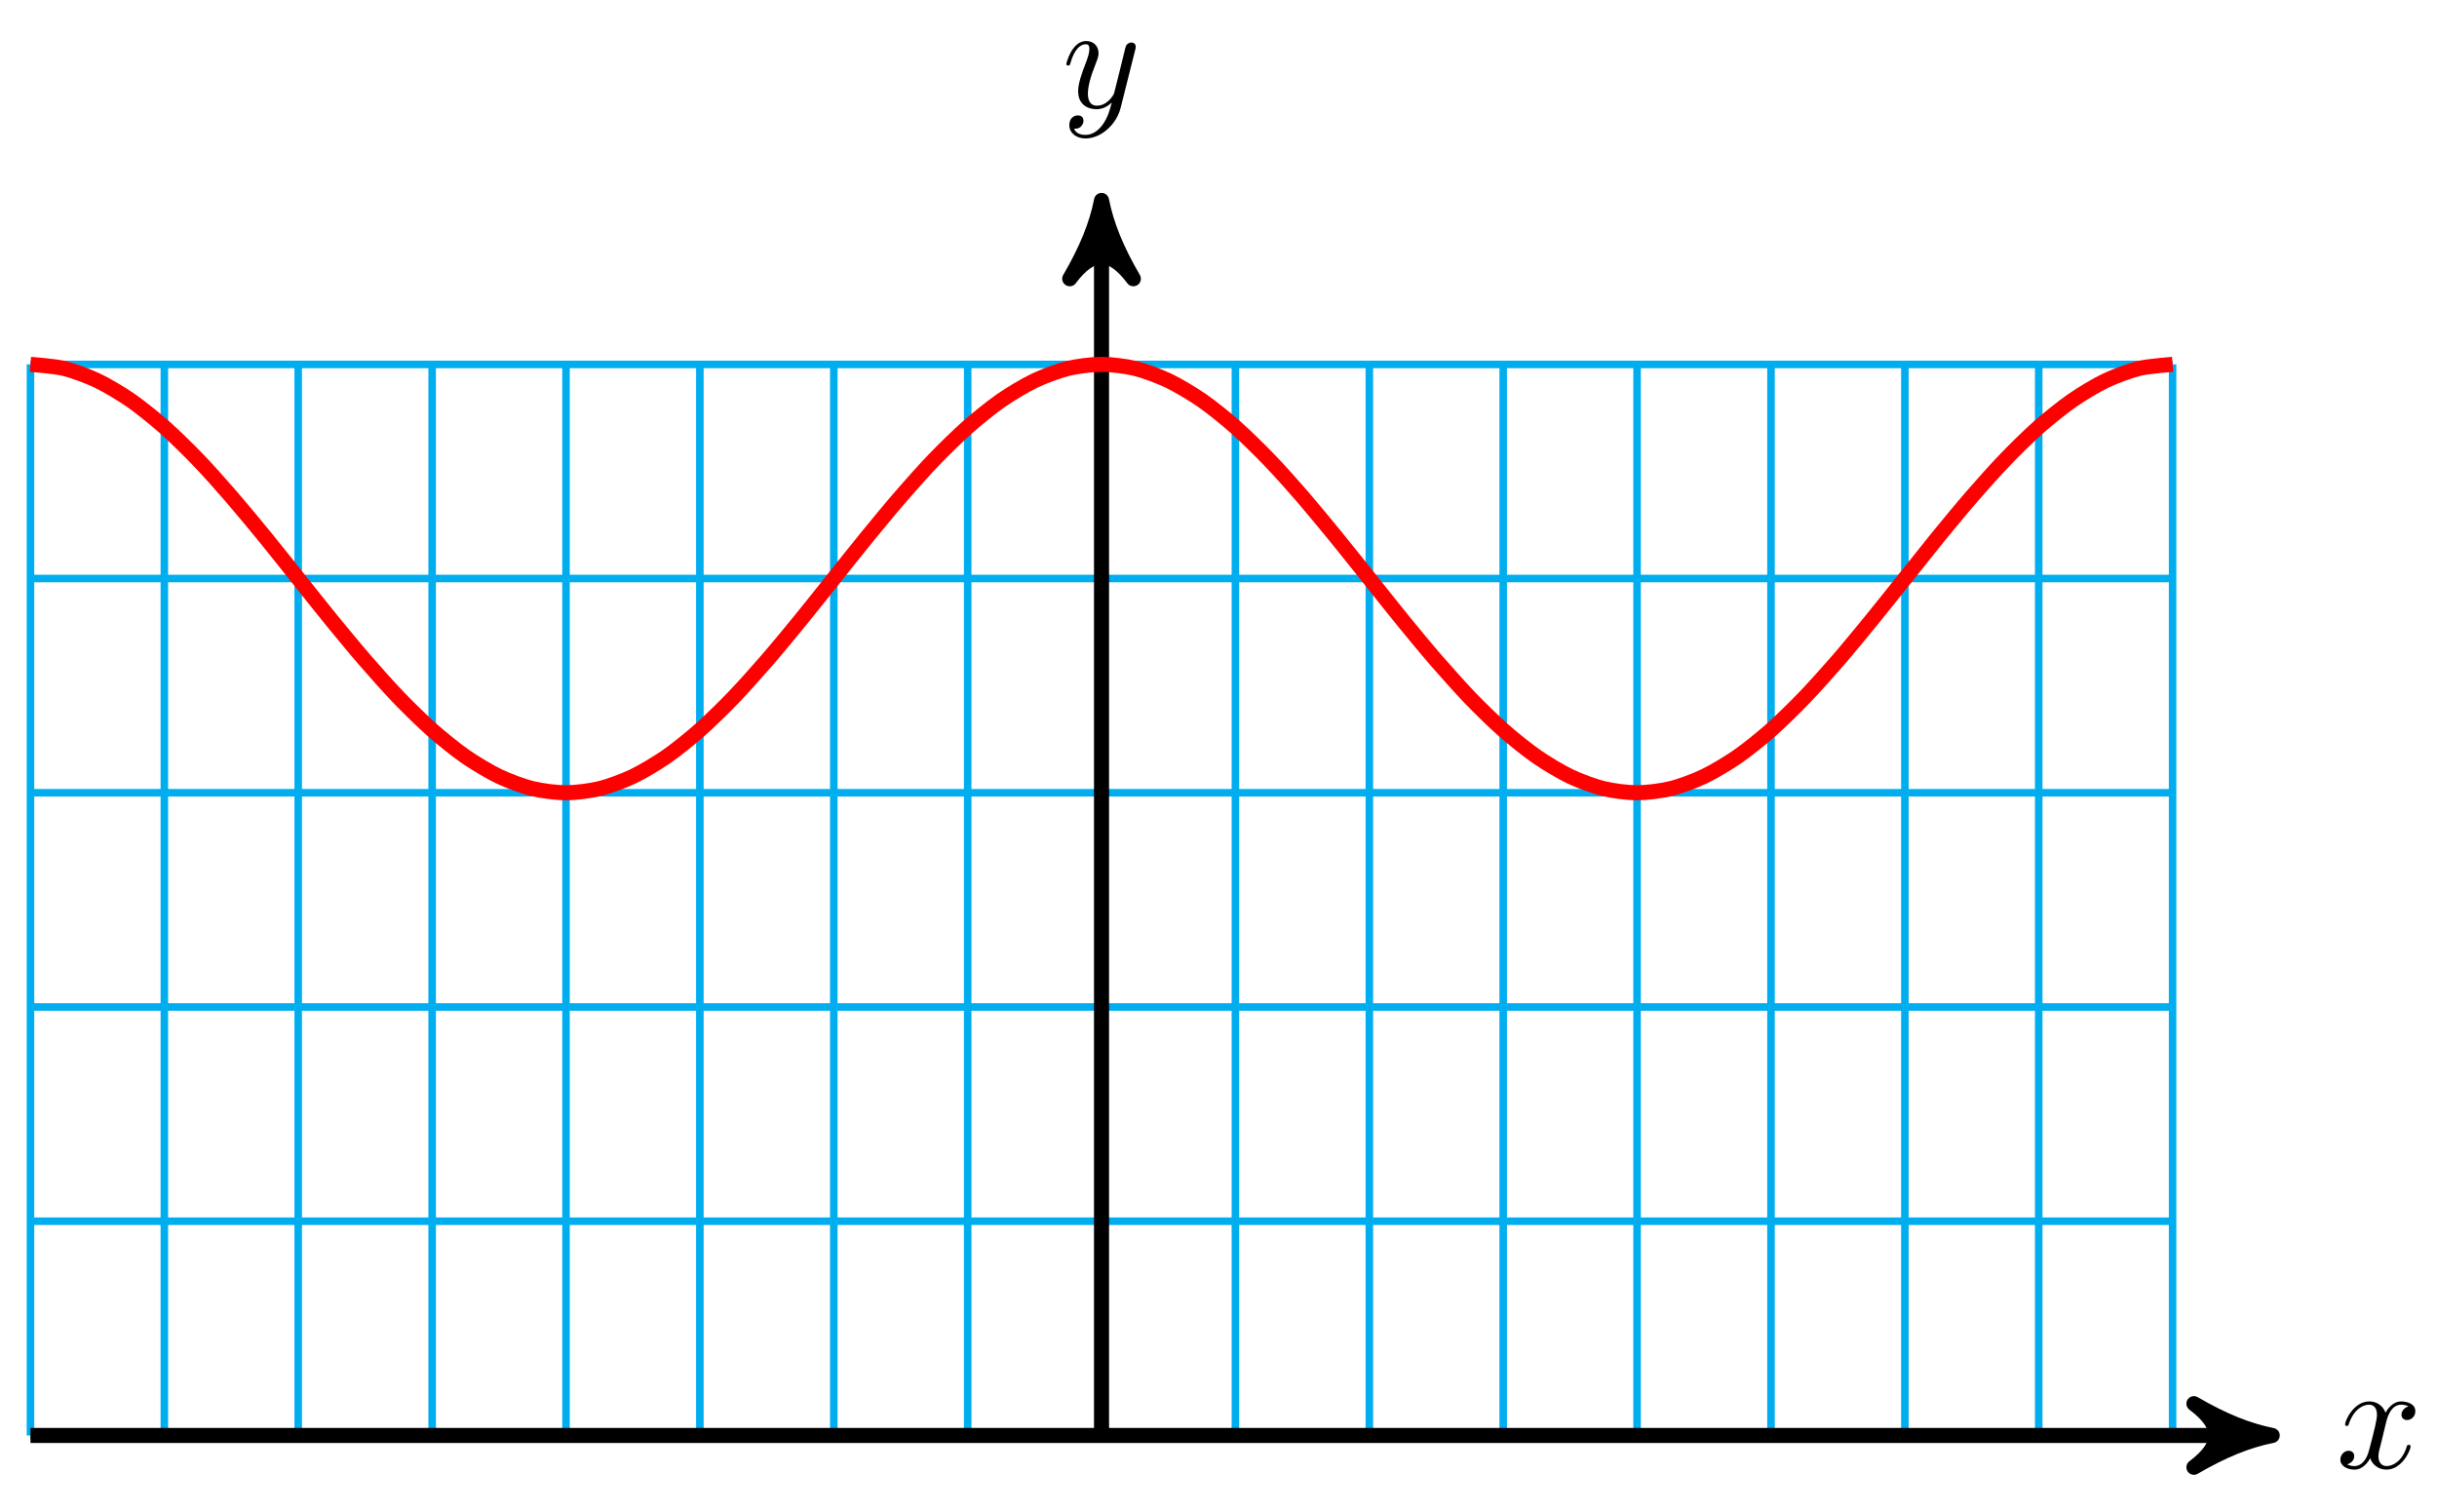
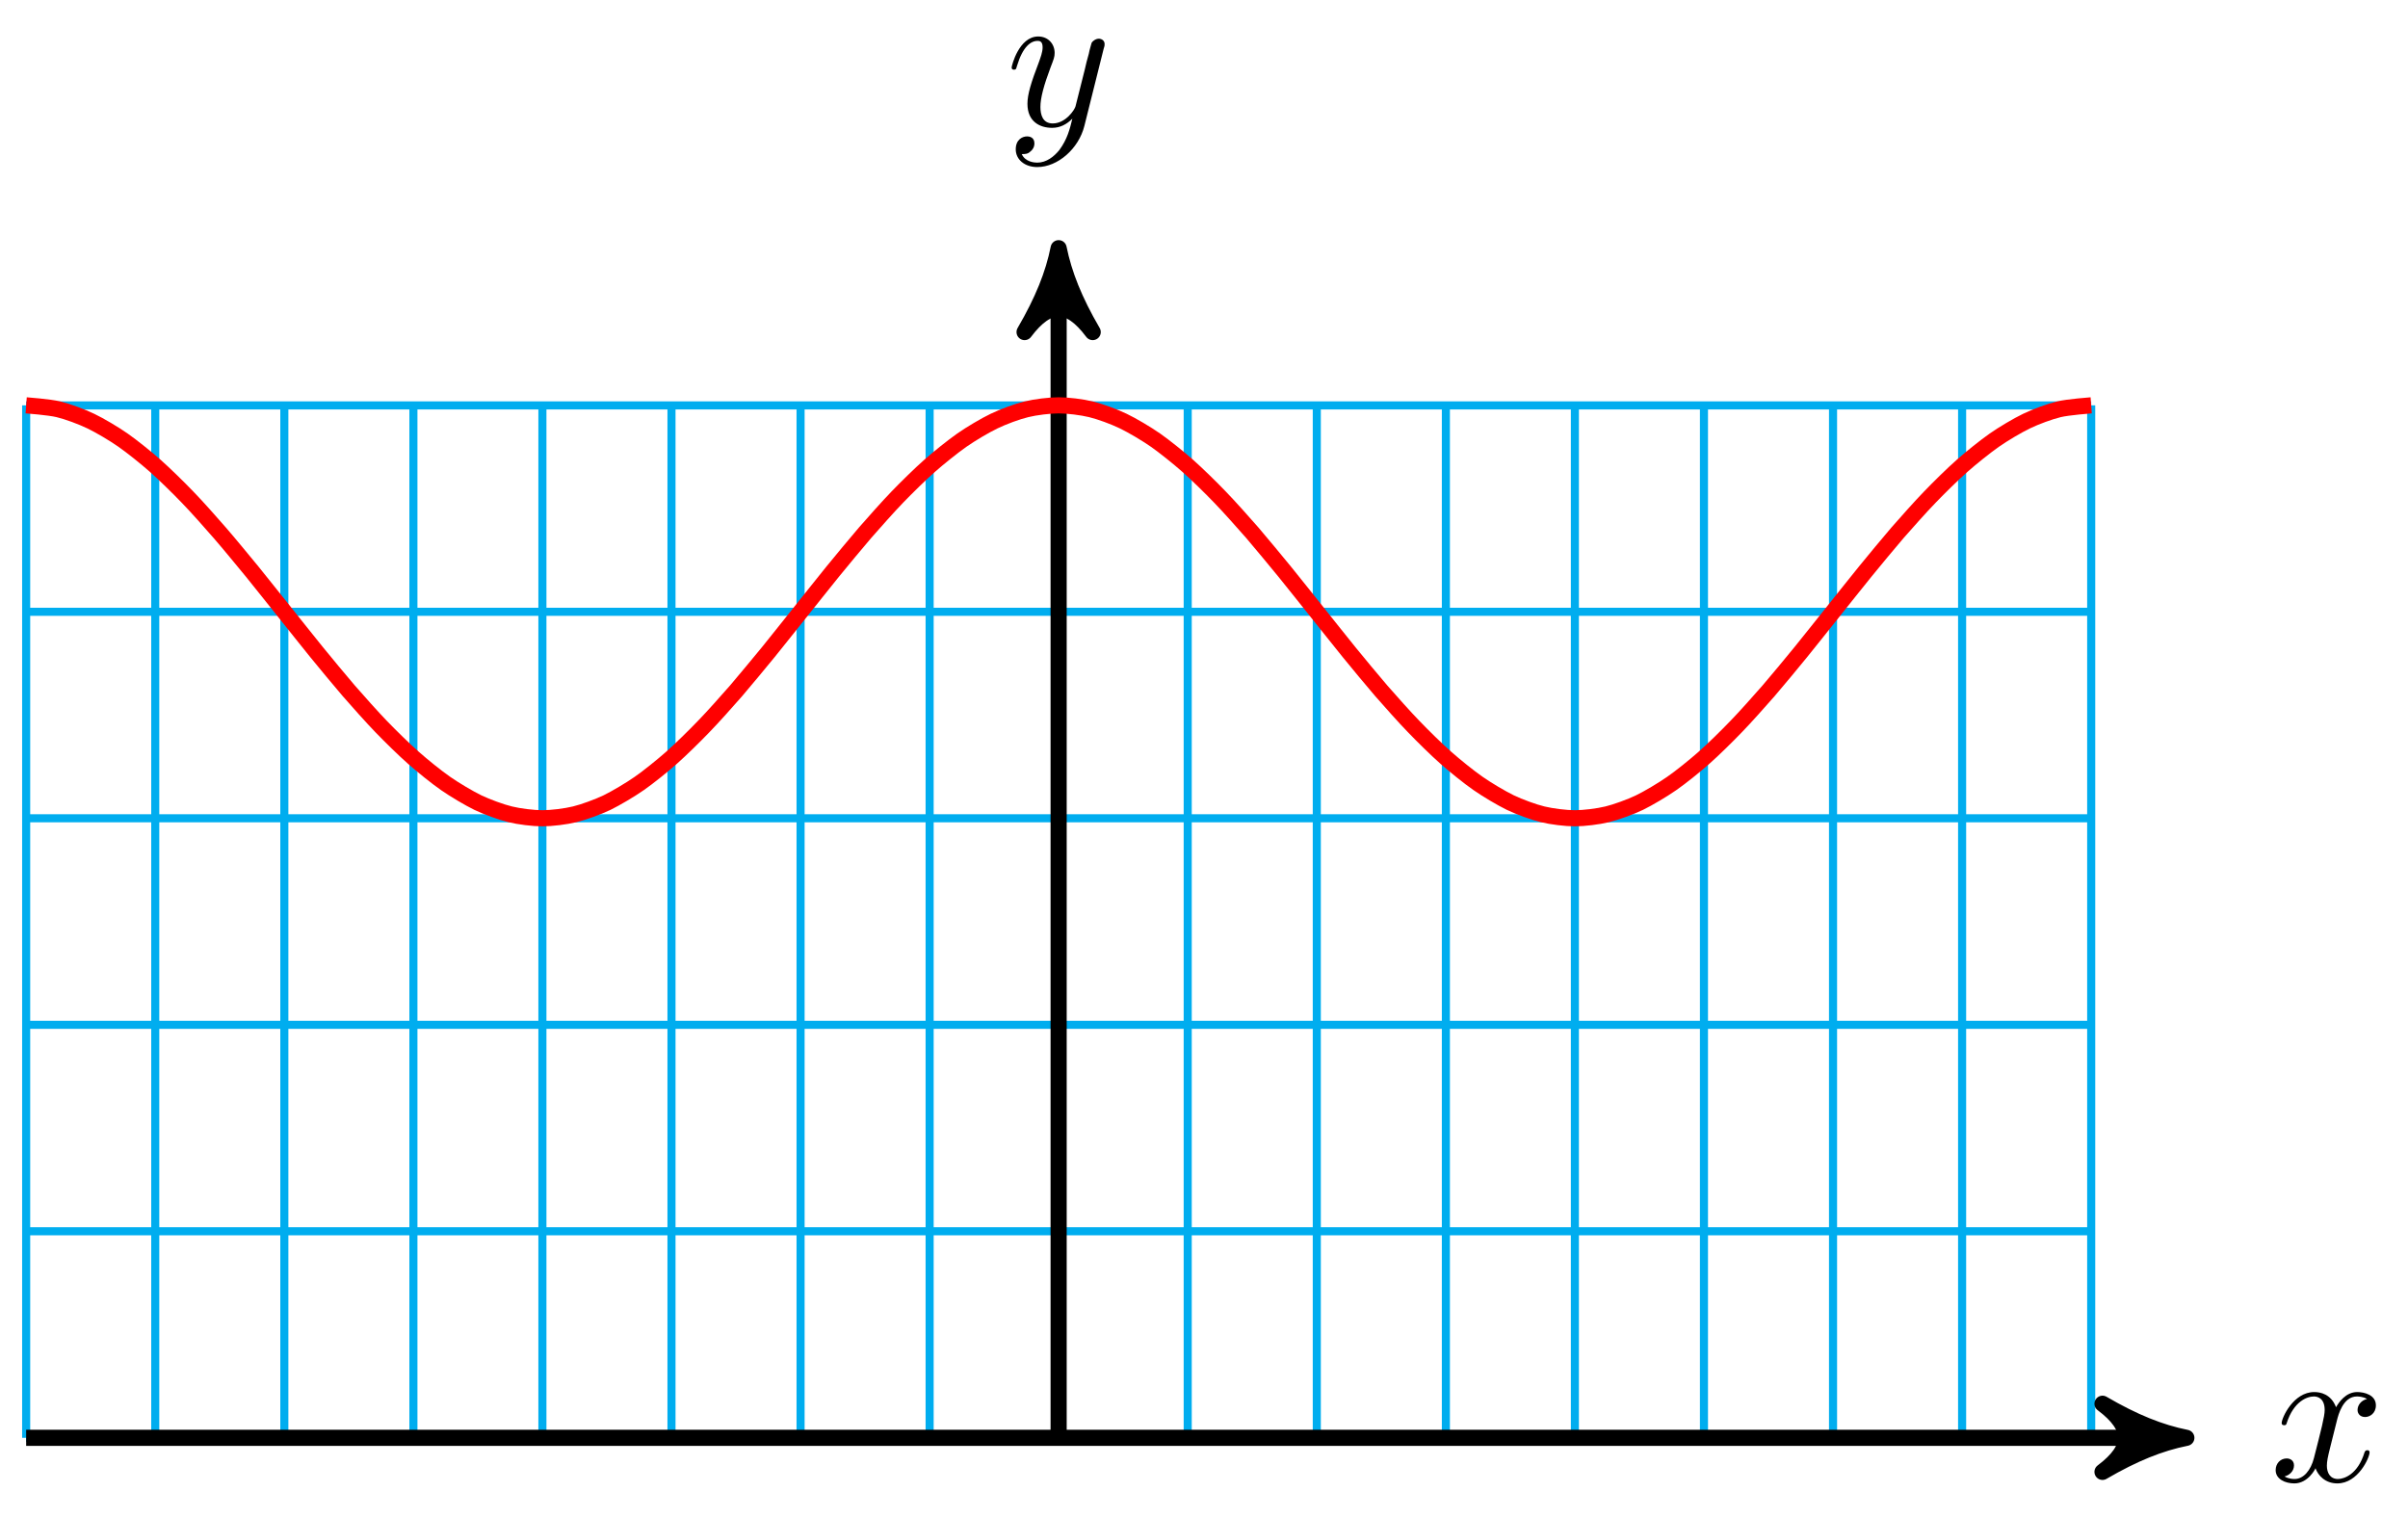
- <svg xmlns="http://www.w3.org/2000/svg" xmlns:xlink="http://www.w3.org/1999/xlink" width="129pt" height="80pt" viewBox="0 0 129 80" version="1.1">
+ <svg xmlns="http://www.w3.org/2000/svg" xmlns:xlink="http://www.w3.org/1999/xlink" width="119pt" height="75pt" viewBox="0 0 119 75" version="1.1">
  <defs>
    <g>
      <symbol overflow="visible" id="glyph0-0">
        <path style="stroke:none;" d="" />
      </symbol>
      <symbol overflow="visible" id="glyph0-1">
-         <path style="stroke:none;" d="M 2.656 -2.406 C 2.703 -2.609 2.891 -3.344 3.453 -3.344 C 3.484 -3.344 3.688 -3.344 3.844 -3.25 C 3.625 -3.203 3.469 -3 3.469 -2.812 C 3.469 -2.688 3.547 -2.531 3.766 -2.531 C 3.938 -2.531 4.203 -2.672 4.203 -3 C 4.203 -3.406 3.734 -3.516 3.453 -3.516 C 3 -3.516 2.719 -3.094 2.625 -2.922 C 2.422 -3.438 1.984 -3.516 1.766 -3.516 C 0.938 -3.516 0.484 -2.5 0.484 -2.297 C 0.484 -2.219 0.562 -2.219 0.578 -2.219 C 0.641 -2.219 0.656 -2.234 0.672 -2.297 C 0.953 -3.141 1.469 -3.344 1.75 -3.344 C 1.891 -3.344 2.172 -3.281 2.172 -2.812 C 2.172 -2.562 2.047 -2.031 1.75 -0.922 C 1.625 -0.422 1.344 -0.094 0.984 -0.094 C 0.938 -0.094 0.75 -0.094 0.594 -0.188 C 0.781 -0.234 0.969 -0.391 0.969 -0.625 C 0.969 -0.844 0.781 -0.906 0.672 -0.906 C 0.438 -0.906 0.234 -0.688 0.234 -0.438 C 0.234 -0.078 0.625 0.094 0.984 0.094 C 1.5 0.094 1.797 -0.469 1.812 -0.516 C 1.906 -0.219 2.203 0.094 2.672 0.094 C 3.5 0.094 3.953 -0.938 3.953 -1.141 C 3.953 -1.219 3.875 -1.219 3.859 -1.219 C 3.781 -1.219 3.766 -1.188 3.75 -1.125 C 3.484 -0.281 2.953 -0.094 2.688 -0.094 C 2.375 -0.094 2.25 -0.344 2.25 -0.609 C 2.25 -0.781 2.297 -0.969 2.391 -1.312 Z M 2.656 -2.406 " />
+         <path style="stroke:none;" d="M 3.328 -3.016 C 3.391 -3.266 3.625 -4.188 4.312 -4.188 C 4.359 -4.188 4.609 -4.188 4.812 -4.062 C 4.531 -4 4.344 -3.766 4.344 -3.516 C 4.344 -3.359 4.453 -3.172 4.719 -3.172 C 4.938 -3.172 5.25 -3.344 5.25 -3.75 C 5.25 -4.266 4.672 -4.406 4.328 -4.406 C 3.75 -4.406 3.406 -3.875 3.281 -3.656 C 3.031 -4.312 2.5 -4.406 2.203 -4.406 C 1.172 -4.406 0.594 -3.125 0.594 -2.875 C 0.594 -2.766 0.703 -2.766 0.719 -2.766 C 0.797 -2.766 0.828 -2.797 0.844 -2.875 C 1.188 -3.938 1.844 -4.188 2.188 -4.188 C 2.375 -4.188 2.719 -4.094 2.719 -3.516 C 2.719 -3.203 2.547 -2.547 2.188 -1.141 C 2.031 -0.531 1.672 -0.109 1.234 -0.109 C 1.172 -0.109 0.953 -0.109 0.734 -0.234 C 0.984 -0.297 1.203 -0.5 1.203 -0.781 C 1.203 -1.047 0.984 -1.125 0.844 -1.125 C 0.531 -1.125 0.297 -0.875 0.297 -0.547 C 0.297 -0.094 0.781 0.109 1.219 0.109 C 1.891 0.109 2.25 -0.594 2.266 -0.641 C 2.391 -0.281 2.75 0.109 3.344 0.109 C 4.375 0.109 4.938 -1.172 4.938 -1.422 C 4.938 -1.531 4.859 -1.531 4.828 -1.531 C 4.734 -1.531 4.719 -1.484 4.688 -1.422 C 4.359 -0.344 3.688 -0.109 3.375 -0.109 C 2.984 -0.109 2.828 -0.422 2.828 -0.766 C 2.828 -0.984 2.875 -1.203 2.984 -1.641 Z M 3.328 -3.016 " />
      </symbol>
      <symbol overflow="visible" id="glyph0-2">
-         <path style="stroke:none;" d="M 3.875 -3.031 C 3.906 -3.141 3.906 -3.156 3.906 -3.219 C 3.906 -3.359 3.797 -3.438 3.672 -3.438 C 3.594 -3.438 3.469 -3.391 3.391 -3.266 C 3.375 -3.234 3.312 -2.984 3.281 -2.844 C 3.234 -2.625 3.172 -2.422 3.125 -2.203 L 2.766 -0.766 C 2.734 -0.641 2.391 -0.094 1.859 -0.094 C 1.453 -0.094 1.375 -0.438 1.375 -0.734 C 1.375 -1.094 1.5 -1.594 1.781 -2.297 C 1.906 -2.625 1.938 -2.703 1.938 -2.875 C 1.938 -3.234 1.688 -3.516 1.281 -3.516 C 0.531 -3.516 0.234 -2.359 0.234 -2.297 C 0.234 -2.219 0.312 -2.219 0.328 -2.219 C 0.406 -2.219 0.422 -2.234 0.453 -2.359 C 0.672 -3.109 0.984 -3.344 1.266 -3.344 C 1.328 -3.344 1.453 -3.344 1.453 -3.094 C 1.453 -2.891 1.375 -2.688 1.328 -2.531 C 1 -1.688 0.859 -1.234 0.859 -0.859 C 0.859 -0.156 1.359 0.094 1.828 0.094 C 2.141 0.094 2.422 -0.047 2.641 -0.266 C 2.531 0.141 2.438 0.531 2.125 0.953 C 1.906 1.234 1.609 1.453 1.25 1.453 C 1.125 1.453 0.766 1.438 0.641 1.125 C 0.766 1.125 0.875 1.125 0.984 1.031 C 1.062 0.953 1.141 0.859 1.141 0.703 C 1.141 0.453 0.922 0.422 0.844 0.422 C 0.656 0.422 0.391 0.547 0.391 0.938 C 0.391 1.344 0.75 1.641 1.25 1.641 C 2.062 1.641 2.891 0.906 3.109 0.016 Z M 3.875 -3.031 " />
+         <path style="stroke:none;" d="M 4.844 -3.797 C 4.891 -3.938 4.891 -3.953 4.891 -4.031 C 4.891 -4.203 4.75 -4.297 4.594 -4.297 C 4.5 -4.297 4.344 -4.234 4.25 -4.094 C 4.234 -4.031 4.141 -3.734 4.109 -3.547 C 4.031 -3.297 3.969 -3.016 3.906 -2.75 L 3.453 -0.953 C 3.422 -0.812 2.984 -0.109 2.328 -0.109 C 1.828 -0.109 1.719 -0.547 1.719 -0.922 C 1.719 -1.375 1.891 -2 2.219 -2.875 C 2.375 -3.281 2.422 -3.391 2.422 -3.594 C 2.422 -4.031 2.109 -4.406 1.609 -4.406 C 0.656 -4.406 0.297 -2.953 0.297 -2.875 C 0.297 -2.766 0.391 -2.766 0.406 -2.766 C 0.516 -2.766 0.516 -2.797 0.562 -2.953 C 0.844 -3.891 1.234 -4.188 1.578 -4.188 C 1.656 -4.188 1.828 -4.188 1.828 -3.875 C 1.828 -3.625 1.719 -3.359 1.656 -3.172 C 1.25 -2.109 1.078 -1.547 1.078 -1.078 C 1.078 -0.188 1.703 0.109 2.297 0.109 C 2.688 0.109 3.016 -0.062 3.297 -0.344 C 3.172 0.172 3.047 0.672 2.656 1.203 C 2.391 1.531 2.016 1.828 1.562 1.828 C 1.422 1.828 0.969 1.797 0.797 1.406 C 0.953 1.406 1.094 1.406 1.219 1.281 C 1.328 1.203 1.422 1.062 1.422 0.875 C 1.422 0.562 1.156 0.531 1.062 0.531 C 0.828 0.531 0.5 0.688 0.5 1.172 C 0.5 1.672 0.938 2.047 1.562 2.047 C 2.578 2.047 3.609 1.141 3.891 0.016 Z M 4.844 -3.797 " />
      </symbol>
    </g>
  </defs>
  <g id="surface1">
-     <path style="fill:none;stroke-width:0.399;stroke-linecap:butt;stroke-linejoin:miter;stroke:rgb(0%,67.839%,93.729%);stroke-opacity:1;stroke-miterlimit:10;" d="M -56.693 -0.001 L 56.692 -0.001 M -56.693 11.338 L 56.692 11.338 M -56.693 22.677 L 56.692 22.677 M -56.693 34.016 L 56.692 34.016 M -56.693 45.356 L 56.692 45.356 M -56.693 56.687 L 56.692 56.687 M -56.693 -0.001 L -56.693 56.691 M -49.607 -0.001 L -49.607 56.691 M -42.522 -0.001 L -42.522 56.691 M -35.432 -0.001 L -35.432 56.691 M -28.347 -0.001 L -28.347 56.691 M -21.261 -0.001 L -21.261 56.691 M -14.172 -0.001 L -14.172 56.691 M -7.086 -0.001 L -7.086 56.691 M -0.001 -0.001 L -0.001 56.691 M 7.085 -0.001 L 7.085 56.691 M 14.175 -0.001 L 14.175 56.691 M 21.26 -0.001 L 21.26 56.691 M 28.346 -0.001 L 28.346 56.691 M 35.435 -0.001 L 35.435 56.691 M 42.521 -0.001 L 42.521 56.691 M 49.606 -0.001 L 49.606 56.691 M 56.692 -0.001 L 56.692 56.691 " transform="matrix(1.00005,0,0,-1.00005,58.30917,75.9791)" />
-     <path style="fill:none;stroke-width:0.797;stroke-linecap:butt;stroke-linejoin:miter;stroke:rgb(0%,0%,0%);stroke-opacity:1;stroke-miterlimit:10;" d="M -56.693 -0.001 L 60.93 -0.001 " transform="matrix(1.00005,0,0,-1.00005,58.30917,75.9791)" />
-     <path style="fill-rule:nonzero;fill:rgb(0%,0%,0%);fill-opacity:1;stroke-width:0.797;stroke-linecap:butt;stroke-linejoin:round;stroke:rgb(0%,0%,0%);stroke-opacity:1;stroke-miterlimit:10;" d="M 1.037 -0.001 C -0.26 0.26 -1.553 0.776 -3.108 1.682 C -1.553 0.518 -1.553 -0.517 -3.108 -1.685 C -1.553 -0.779 -0.26 -0.259 1.037 -0.001 Z M 1.037 -0.001 " transform="matrix(1.00005,0,0,-1.00005,119.2405,75.9791)" />
+     <path style="fill:none;stroke-width:0.399;stroke-linecap:butt;stroke-linejoin:miter;stroke:rgb(0%,67.839%,93.729%);stroke-opacity:1;stroke-miterlimit:10;" d="M -51.025 -0.001 L 51.026 -0.001 M -51.025 10.206 L 51.026 10.206 M -51.025 20.409 L 51.026 20.409 M -51.025 30.616 L 51.026 30.616 M -51.025 40.82 L 51.026 40.82 M -51.025 51.019 L 51.026 51.019 M -51.025 -0.001 L -51.025 51.023 M -44.646 -0.001 L -44.646 51.023 M -38.267 -0.001 L -38.267 51.023 M -31.888 -0.001 L -31.888 51.023 M -25.513 -0.001 L -25.513 51.023 M -19.134 -0.001 L -19.134 51.023 M -12.755 -0.001 L -12.755 51.023 M -6.377 -0.001 L -6.377 51.023 M -0.002 -0.001 L -0.002 51.023 M 6.377 -0.001 L 6.377 51.023 M 12.756 -0.001 L 12.756 51.023 M 19.135 -0.001 L 19.135 51.023 M 25.51 -0.001 L 25.51 51.023 M 31.889 -0.001 L 31.889 51.023 M 38.268 -0.001 L 38.268 51.023 M 44.647 -0.001 L 44.647 51.023 M 51.026 -0.001 L 51.026 51.023 " transform="matrix(1,0,0,-1,52.318,71.054)" />
+     <path style="fill:none;stroke-width:0.797;stroke-linecap:butt;stroke-linejoin:miter;stroke:rgb(0%,0%,0%);stroke-opacity:1;stroke-miterlimit:10;" d="M -51.025 -0.001 L 54.69 -0.001 " transform="matrix(1,0,0,-1,52.318,71.054)" />
+     <path style="fill-rule:nonzero;fill:rgb(0%,0%,0%);fill-opacity:1;stroke-width:0.797;stroke-linecap:butt;stroke-linejoin:round;stroke:rgb(0%,0%,0%);stroke-opacity:1;stroke-miterlimit:10;" d="M 1.037 -0.001 C -0.26 0.257 -1.553 0.777 -3.107 1.683 C -1.553 0.519 -1.553 -0.516 -3.107 -1.684 C -1.553 -0.778 -0.26 -0.259 1.037 -0.001 Z M 1.037 -0.001 " transform="matrix(1,0,0,-1,107.0096,71.054)" />
    <g style="fill:rgb(0%,0%,0%);fill-opacity:1;">
-       <use xlink:href="#glyph0-1" x="123.65" y="77.695" />
+       <use xlink:href="#glyph0-1" x="112.163" y="73.199" />
    </g>
-     <path style="fill:none;stroke-width:0.797;stroke-linecap:butt;stroke-linejoin:miter;stroke:rgb(0%,0%,0%);stroke-opacity:1;stroke-miterlimit:10;" d="M -0.001 -0.001 L -0.001 64.327 " transform="matrix(1.00005,0,0,-1.00005,58.30917,75.9791)" />
-     <path style="fill-rule:nonzero;fill:rgb(0%,0%,0%);fill-opacity:1;stroke-width:0.797;stroke-linecap:butt;stroke-linejoin:round;stroke:rgb(0%,0%,0%);stroke-opacity:1;stroke-miterlimit:10;" d="M 1.037 0.001 C -0.259 0.258 -1.552 0.778 -3.107 1.684 C -1.552 0.516 -1.552 -0.519 -3.107 -1.683 C -1.552 -0.777 -0.259 -0.257 1.037 0.001 Z M 1.037 0.001 " transform="matrix(0,-1.00005,-1.00005,0,58.30917,11.64687)" />
+     <path style="fill:none;stroke-width:0.797;stroke-linecap:butt;stroke-linejoin:miter;stroke:rgb(0%,0%,0%);stroke-opacity:1;stroke-miterlimit:10;" d="M -0.002 -0.001 L -0.002 57.753 " transform="matrix(1,0,0,-1,52.318,71.054)" />
+     <path style="fill-rule:nonzero;fill:rgb(0%,0%,0%);fill-opacity:1;stroke-width:0.797;stroke-linecap:butt;stroke-linejoin:round;stroke:rgb(0%,0%,0%);stroke-opacity:1;stroke-miterlimit:10;" d="M 1.035 0.002 C -0.258 0.259 -1.555 0.779 -3.11 1.685 C -1.555 0.517 -1.555 -0.518 -3.11 -1.682 C -1.555 -0.776 -0.258 -0.26 1.035 0.002 Z M 1.035 0.002 " transform="matrix(0,-1,-1,0,52.318,13.30035)" />
    <g style="fill:rgb(0%,0%,0%);fill-opacity:1;">
-       <use xlink:href="#glyph0-2" x="56.212" y="5.687" />
+       <use xlink:href="#glyph0-2" x="49.697" y="6.209" />
    </g>
-     <path style="fill:none;stroke-width:0.797;stroke-linecap:butt;stroke-linejoin:miter;stroke:rgb(100%,0%,0%);stroke-opacity:1;stroke-miterlimit:10;" d="M -56.693 56.691 C -56.693 56.691 -55.412 56.593 -54.924 56.476 C -54.431 56.355 -53.642 56.062 -53.15 55.828 C -52.658 55.594 -51.869 55.121 -51.377 54.781 C -50.889 54.441 -50.1 53.805 -49.607 53.371 C -49.115 52.937 -48.326 52.164 -47.834 51.652 C -47.342 51.145 -46.557 50.262 -46.065 49.691 C -45.573 49.125 -44.783 48.168 -44.291 47.567 C -43.799 46.965 -43.01 45.969 -42.522 45.356 C -42.03 44.739 -41.241 43.743 -40.749 43.141 C -40.256 42.539 -39.467 41.582 -38.975 41.016 C -38.487 40.45 -37.698 39.567 -37.206 39.055 C -36.714 38.544 -35.925 37.77 -35.432 37.337 C -34.94 36.903 -34.155 36.266 -33.663 35.927 C -33.171 35.587 -32.382 35.114 -31.89 34.88 C -31.397 34.645 -30.608 34.352 -30.12 34.235 C -29.628 34.114 -28.839 34.016 -28.347 34.016 C -27.855 34.016 -27.066 34.114 -26.573 34.235 C -26.085 34.352 -25.296 34.645 -24.804 34.88 C -24.312 35.114 -23.523 35.587 -23.031 35.927 C -22.539 36.266 -21.753 36.903 -21.261 37.337 C -20.769 37.77 -19.98 38.544 -19.488 39.055 C -18.996 39.567 -18.207 40.45 -17.718 41.016 C -17.226 41.582 -16.437 42.539 -15.945 43.141 C -15.453 43.743 -14.664 44.739 -14.172 45.356 C -13.683 45.969 -12.894 46.965 -12.402 47.567 C -11.91 48.168 -11.121 49.125 -10.629 49.691 C -10.137 50.262 -9.352 51.145 -8.86 51.652 C -8.367 52.164 -7.578 52.937 -7.086 53.371 C -6.594 53.805 -5.805 54.441 -5.317 54.781 C -4.825 55.121 -4.036 55.594 -3.543 55.828 C -3.051 56.062 -2.262 56.355 -1.77 56.476 C -1.282 56.593 -0.493 56.691 -0.001 56.691 C 0.492 56.691 1.281 56.593 1.773 56.476 C 2.265 56.355 3.05 56.062 3.542 55.828 C 4.034 55.594 4.823 55.121 5.316 54.781 C 5.808 54.441 6.597 53.805 7.085 53.371 C 7.577 52.937 8.366 52.164 8.858 51.652 C 9.351 51.145 10.14 50.262 10.632 49.691 C 11.12 49.125 11.909 48.168 12.401 47.567 C 12.893 46.965 13.682 45.969 14.175 45.356 C 14.667 44.739 15.452 43.743 15.944 43.141 C 16.436 42.539 17.225 41.582 17.717 41.016 C 18.209 40.45 18.998 39.567 19.487 39.055 C 19.979 38.544 20.768 37.77 21.26 37.337 C 21.752 36.903 22.541 36.266 23.033 35.927 C 23.522 35.587 24.311 35.114 24.803 34.88 C 25.295 34.645 26.084 34.352 26.576 34.235 C 27.068 34.114 27.854 34.016 28.346 34.016 C 28.838 34.016 29.627 34.114 30.119 34.235 C 30.611 34.352 31.4 34.645 31.888 34.88 C 32.381 35.114 33.17 35.587 33.662 35.927 C 34.154 36.266 34.943 36.903 35.435 37.337 C 35.923 37.77 36.712 38.544 37.205 39.055 C 37.697 39.567 38.486 40.45 38.978 41.016 C 39.47 41.582 40.255 42.539 40.747 43.141 C 41.24 43.743 42.029 44.739 42.521 45.356 C 43.013 45.969 43.802 46.965 44.29 47.567 C 44.782 48.168 45.571 49.125 46.064 49.691 C 46.556 50.262 47.345 51.145 47.837 51.652 C 48.325 52.164 49.114 52.937 49.606 53.371 C 50.098 53.805 50.888 54.441 51.38 54.781 C 51.872 55.121 52.657 55.594 53.149 55.828 C 53.641 56.062 54.43 56.355 54.922 56.476 C 55.415 56.593 56.692 56.691 56.692 56.691 " transform="matrix(1.00005,0,0,-1.00005,58.30917,75.9791)" />
+     <path style="fill:none;stroke-width:0.797;stroke-linecap:butt;stroke-linejoin:miter;stroke:rgb(100%,0%,0%);stroke-opacity:1;stroke-miterlimit:10;" d="M -51.025 51.023 C -51.025 51.023 -49.873 50.937 -49.431 50.827 C -48.986 50.722 -48.279 50.46 -47.834 50.245 C -47.392 50.034 -46.681 49.613 -46.24 49.304 C -45.798 48.995 -45.088 48.425 -44.646 48.034 C -44.205 47.644 -43.494 46.949 -43.052 46.488 C -42.607 46.031 -41.9 45.234 -41.459 44.726 C -41.013 44.214 -40.306 43.351 -39.861 42.812 C -39.42 42.269 -38.709 41.37 -38.267 40.82 C -37.826 40.269 -37.115 39.37 -36.673 38.827 C -36.232 38.288 -35.521 37.425 -35.08 36.913 C -34.638 36.406 -33.927 35.609 -33.486 35.152 C -33.041 34.691 -32.334 33.995 -31.888 33.605 C -31.447 33.214 -30.736 32.64 -30.295 32.335 C -29.853 32.027 -29.142 31.605 -28.701 31.39 C -28.259 31.179 -27.548 30.917 -27.107 30.812 C -26.666 30.702 -25.955 30.616 -25.513 30.616 C -25.068 30.616 -24.361 30.702 -23.916 30.812 C -23.474 30.917 -22.767 31.179 -22.322 31.39 C -21.881 31.605 -21.17 32.027 -20.728 32.335 C -20.287 32.64 -19.576 33.214 -19.134 33.605 C -18.693 33.995 -17.982 34.691 -17.541 35.152 C -17.095 35.609 -16.388 36.406 -15.943 36.913 C -15.502 37.425 -14.795 38.288 -14.349 38.827 C -13.908 39.37 -13.197 40.269 -12.755 40.82 C -12.314 41.37 -11.603 42.269 -11.162 42.812 C -10.72 43.351 -10.009 44.214 -9.568 44.726 C -9.123 45.234 -8.416 46.031 -7.974 46.488 C -7.529 46.949 -6.822 47.644 -6.377 48.034 C -5.935 48.425 -5.224 48.995 -4.783 49.304 C -4.341 49.613 -3.631 50.034 -3.189 50.245 C -2.748 50.46 -2.037 50.722 -1.595 50.827 C -1.154 50.937 -0.443 51.023 -0.002 51.023 C 0.444 51.023 1.151 50.937 1.596 50.827 C 2.037 50.722 2.748 50.46 3.19 50.245 C 3.631 50.034 4.342 49.613 4.784 49.304 C 5.225 48.995 5.936 48.425 6.377 48.034 C 6.819 47.644 7.53 46.949 7.971 46.488 C 8.416 46.031 9.123 45.234 9.569 44.726 C 10.01 44.214 10.717 43.351 11.162 42.812 C 11.604 42.269 12.315 41.37 12.756 40.82 C 13.198 40.269 13.909 39.37 14.35 38.827 C 14.791 38.288 15.502 37.425 15.944 36.913 C 16.389 36.406 17.096 35.609 17.541 35.152 C 17.983 34.691 18.69 33.995 19.135 33.605 C 19.577 33.214 20.287 32.64 20.729 32.335 C 21.17 32.027 21.881 31.605 22.323 31.39 C 22.764 31.179 23.475 30.917 23.916 30.812 C 24.362 30.702 25.069 30.616 25.51 30.616 C 25.955 30.616 26.662 30.702 27.108 30.812 C 27.549 30.917 28.26 31.179 28.702 31.39 C 29.143 31.605 29.854 32.027 30.295 32.335 C 30.737 32.64 31.448 33.214 31.889 33.605 C 32.334 33.995 33.041 34.691 33.483 35.152 C 33.928 35.609 34.635 36.406 35.08 36.913 C 35.522 37.425 36.233 38.288 36.674 38.827 C 37.116 39.37 37.827 40.269 38.268 40.82 C 38.709 41.37 39.42 42.269 39.862 42.812 C 40.303 43.351 41.014 44.214 41.455 44.726 C 41.901 45.234 42.608 46.031 43.053 46.488 C 43.495 46.949 44.202 47.644 44.647 48.034 C 45.088 48.425 45.799 48.995 46.241 49.304 C 46.682 49.613 47.393 50.034 47.834 50.245 C 48.276 50.46 48.987 50.722 49.428 50.827 C 49.873 50.937 51.026 51.023 51.026 51.023 " transform="matrix(1,0,0,-1,52.318,71.054)" />
  </g>
</svg>
